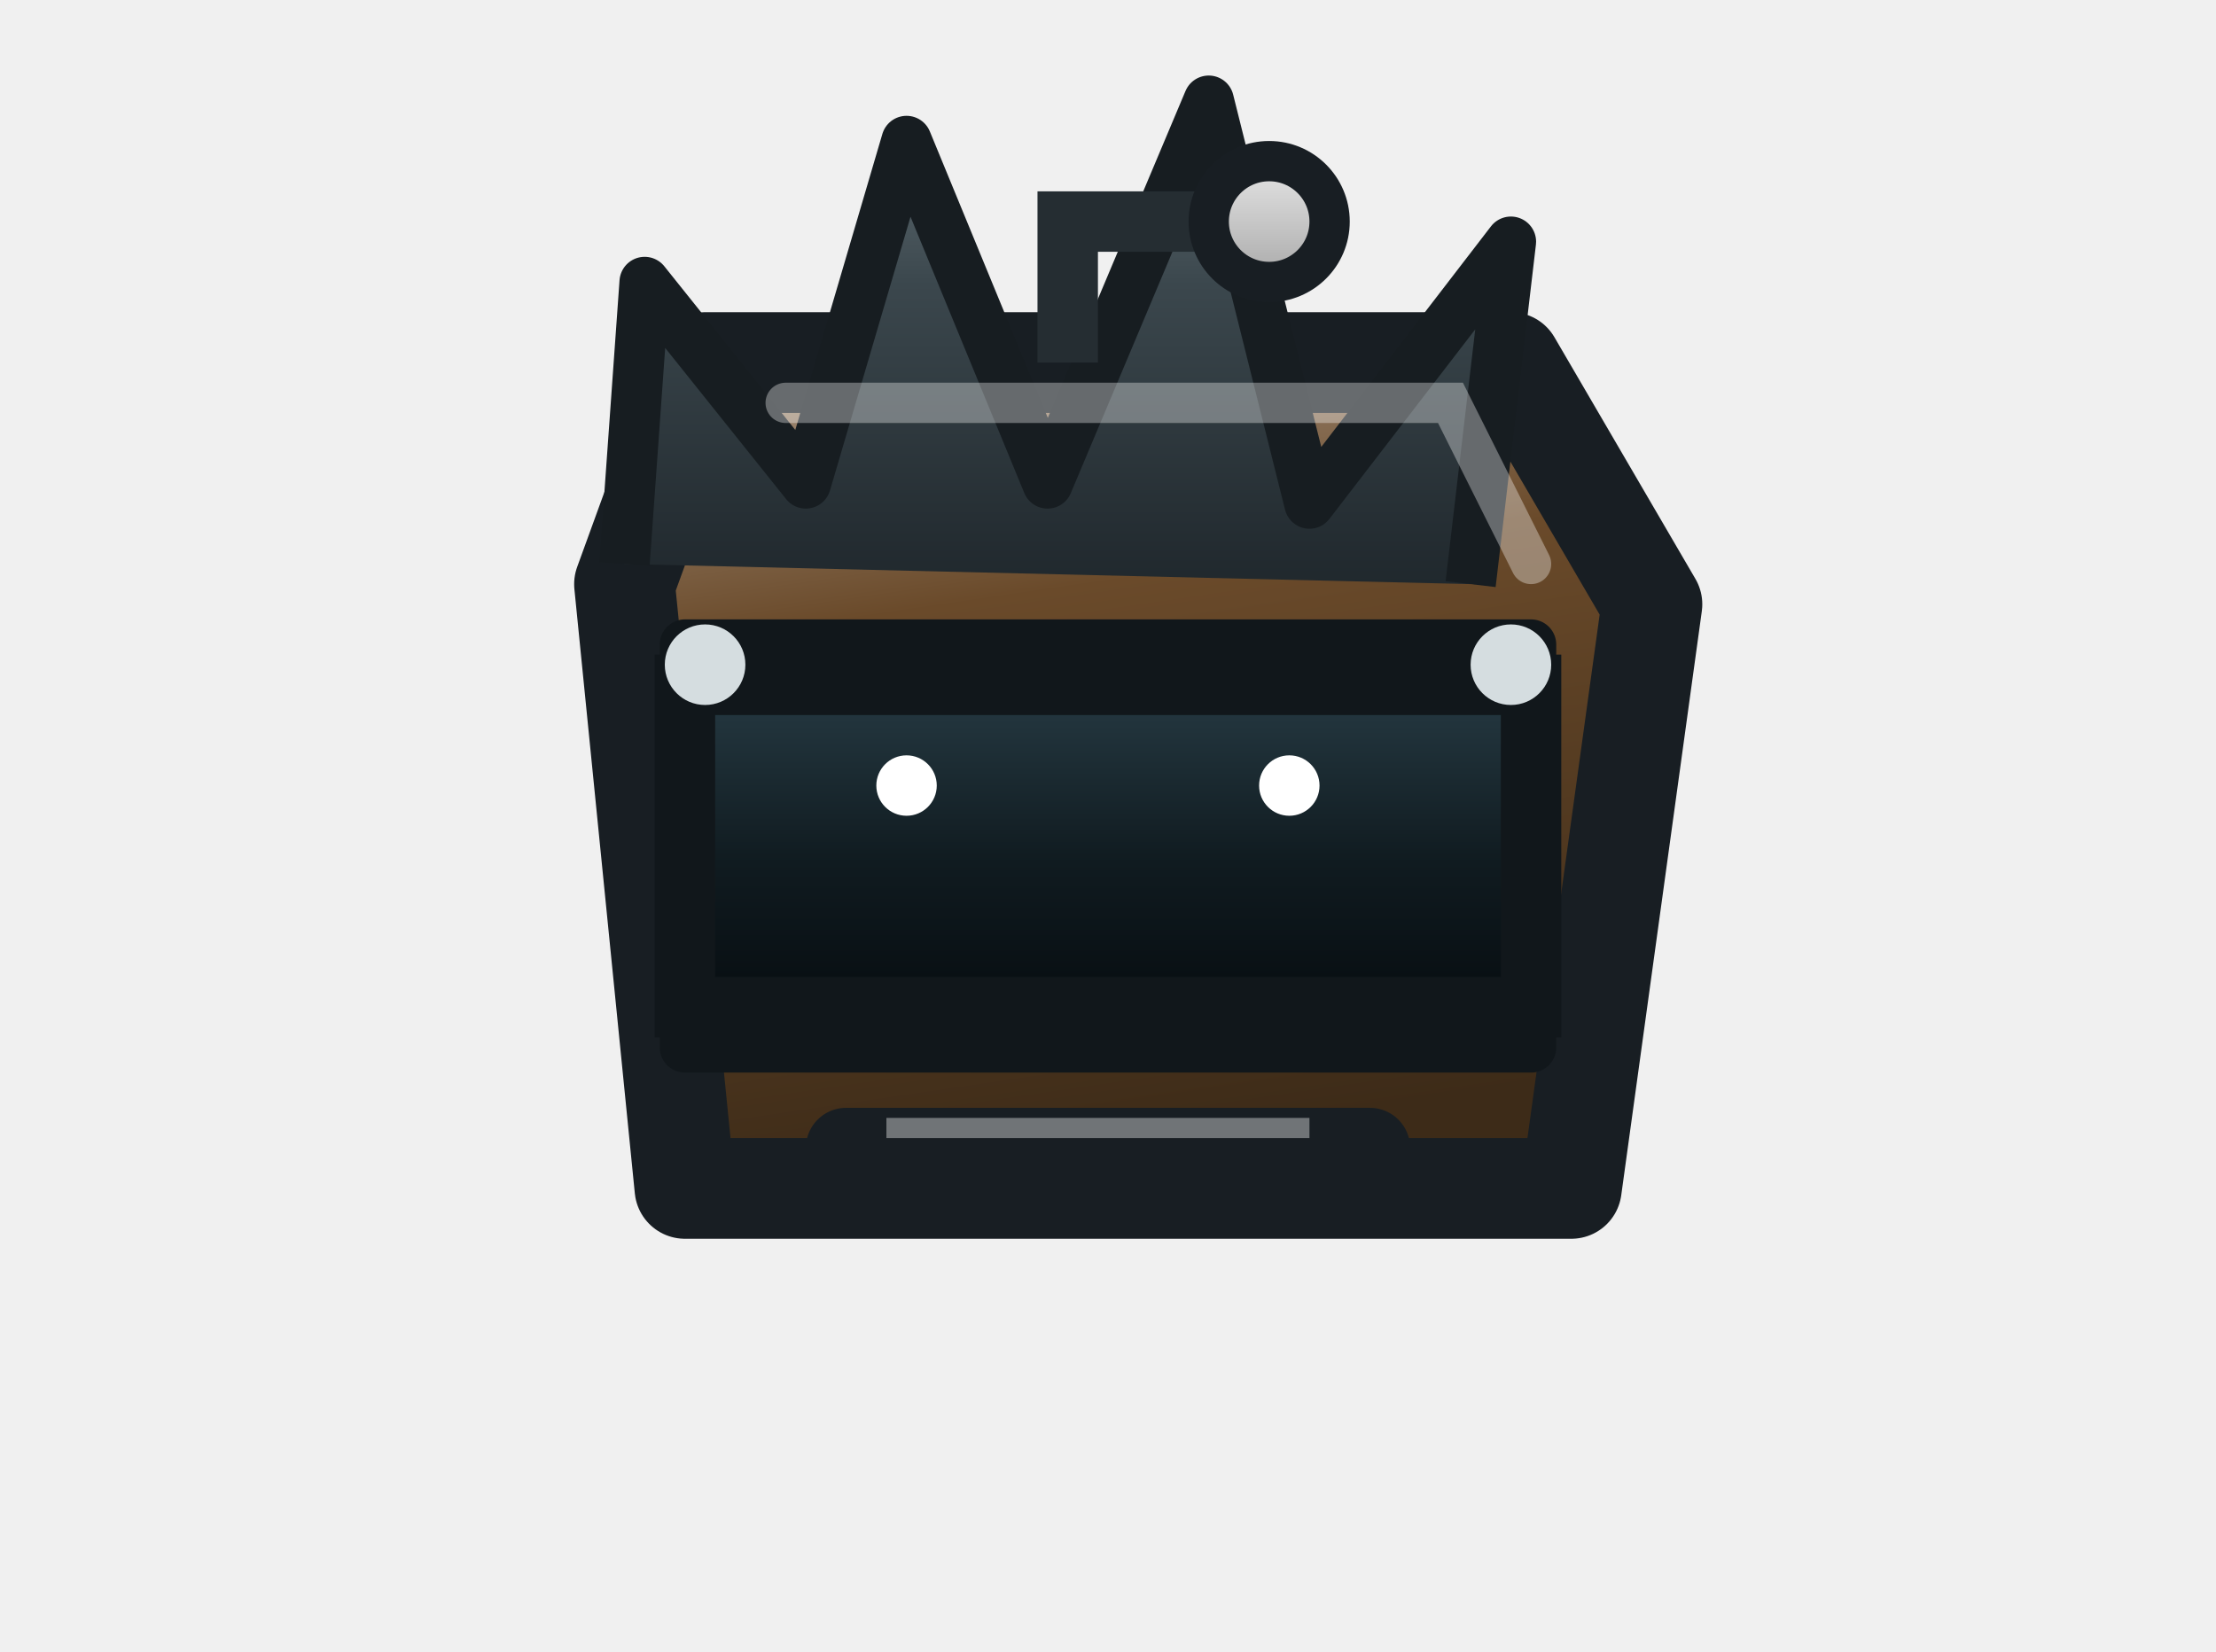
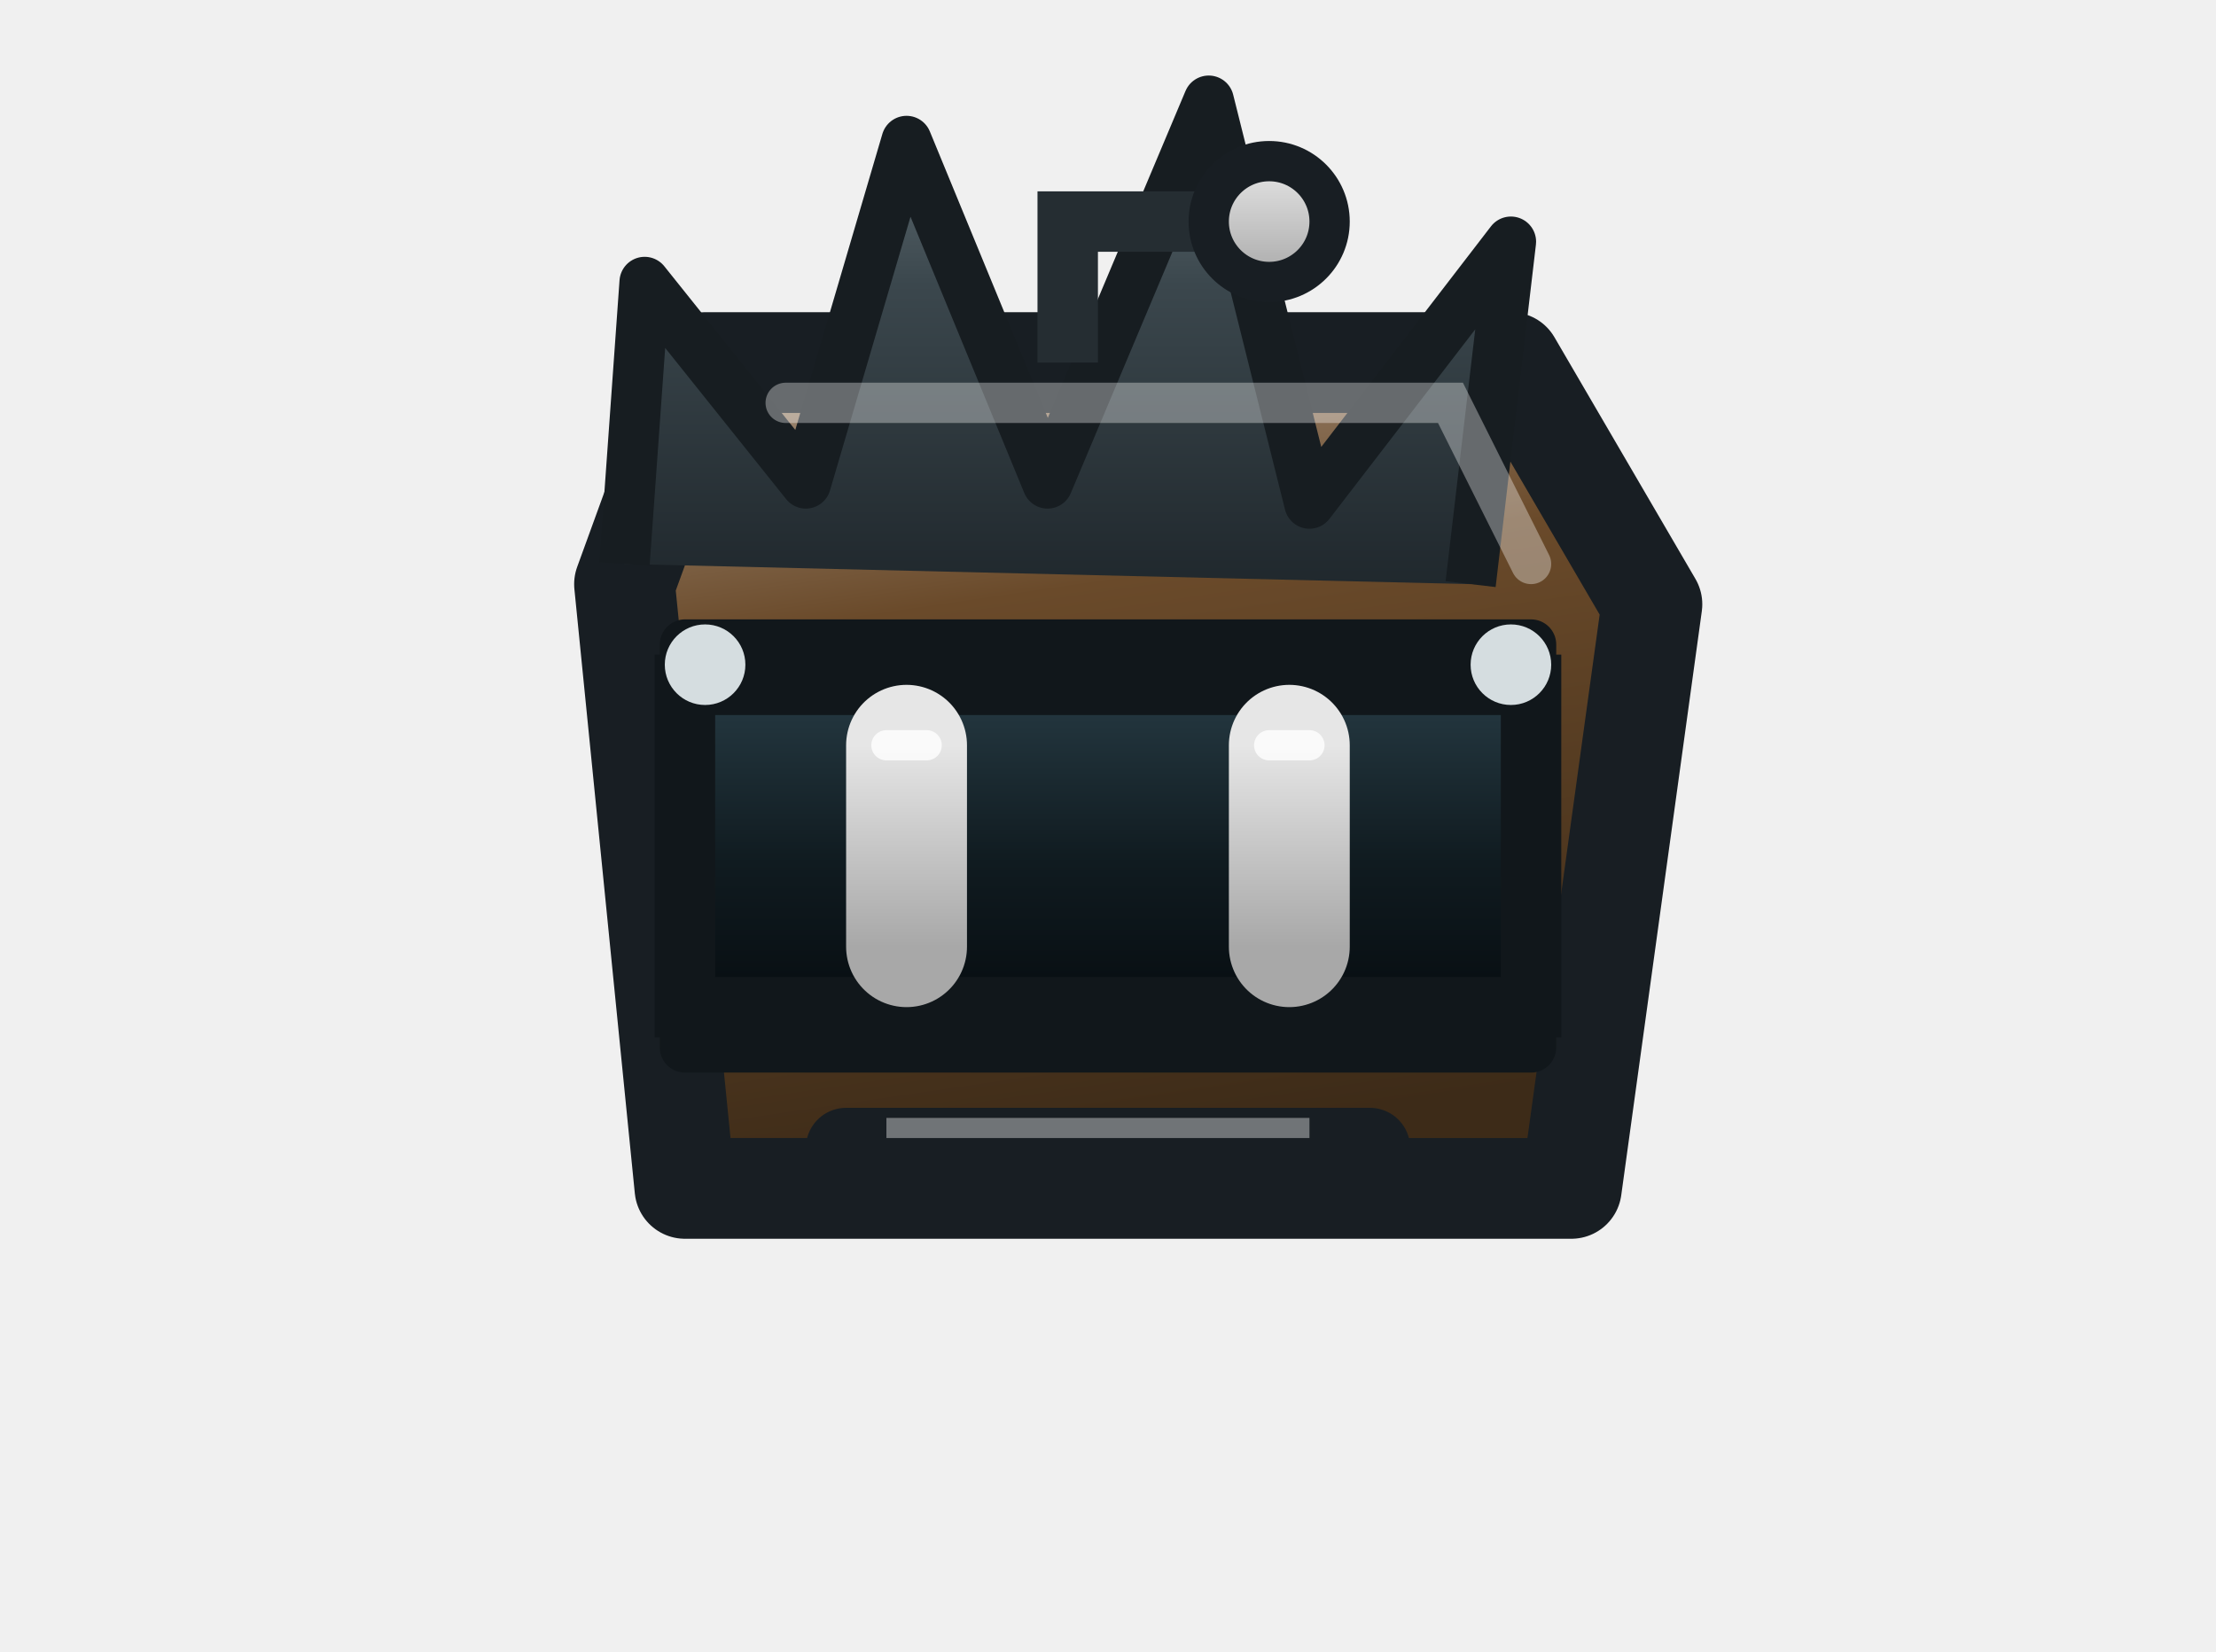
<svg xmlns="http://www.w3.org/2000/svg" viewBox="0 0 110 82" role="img" aria-label="PERÇİN-3 head">
  <defs>
    <linearGradient id="oklukirpi-head-shell" x1="0" y1="0" x2="0.18" y2="1">
      <stop stop-color="#a99683" />
      <stop offset=".34" stop-color="#6a4a2a" />
      <stop offset="1" stop-color="#3d2b18" />
    </linearGradient>
    <linearGradient id="oklukirpi-head-metal" x1="0" y1="0" x2="0" y2="1">
      <stop stop-color="#67747a" />
      <stop offset=".38" stop-color="#3b474d" />
      <stop offset="1" stop-color="#20282d" />
    </linearGradient>
    <linearGradient id="oklukirpi-head-accent" x1="0" y1="0" x2="0" y2="1">
      <stop stop-color="#e6e6e6" />
      <stop offset="1" stop-color="#a8a8a8" />
    </linearGradient>
    <linearGradient id="oklukirpi-head-glass" x1="0" y1="0" x2="0" y2="1">
      <stop stop-color="#263a43" />
      <stop offset=".55" stop-color="#101b20" />
      <stop offset="1" stop-color="#070d11" />
    </linearGradient>
  </defs>
  <g>
    <path d="M31 29 35 18h40l7 12-4 29H34z" fill="url(#oklukirpi-head-shell)" stroke="#181e23" stroke-width="5" stroke-linejoin="round" />
    <path d="m31 28 1-14 8 10 5-17 7 17 8-19 5 20 10-13-2 17" fill="url(#oklukirpi-head-metal)" stroke="#171d21" stroke-width="2.5" stroke-linejoin="round" />
    <path d="M34 32h42v20H34z" fill="url(#oklukirpi-head-glass)" stroke="#11171b" stroke-width="2.5" stroke-linejoin="round" />
    <path d="M34 34h42v16H34z" fill="url(#oklukirpi-head-glass)" stroke="#11171b" stroke-width="3" />
-     <path d="M40 42h12m7 0h12" stroke="url(#oklukirpi-head-accent)" stroke-width="5" stroke-linecap="round" />
-     <circle cx="45" cy="39" r="1.5" fill="#fff" />
-     <circle cx="64" cy="39" r="1.5" fill="#fff" />
+     <path d="M45 37v10m19-10v10" stroke="url(#oklukirpi-head-accent)" stroke-width="6" stroke-linecap="round" />
+     <path d="M44 37h2m17 0h2" stroke="#fff" stroke-opacity=".8" stroke-width="1.5" stroke-linecap="round" />
    <path d="M42 57h26" stroke="#181e23" stroke-width="4" stroke-linecap="round" />
    <path d="M44 56h21" stroke="#ffffff" stroke-opacity=".38" stroke-width="1" />
    <path d="M39 20h33l4 8" fill="none" stroke="#ffffff" stroke-opacity=".34" stroke-width="2" stroke-linecap="round" />
    <circle cx="35" cy="33" r="2" fill="#d5dde0" />
    <circle cx="75" cy="33" r="2" fill="#d5dde0" />
    <path d="M53 18V11h8" fill="none" stroke="#252d32" stroke-width="3" />
    <circle cx="63" cy="11" r="3" fill="url(#oklukirpi-head-accent)" stroke="#181e23" stroke-width="2" />
  </g>
</svg>
